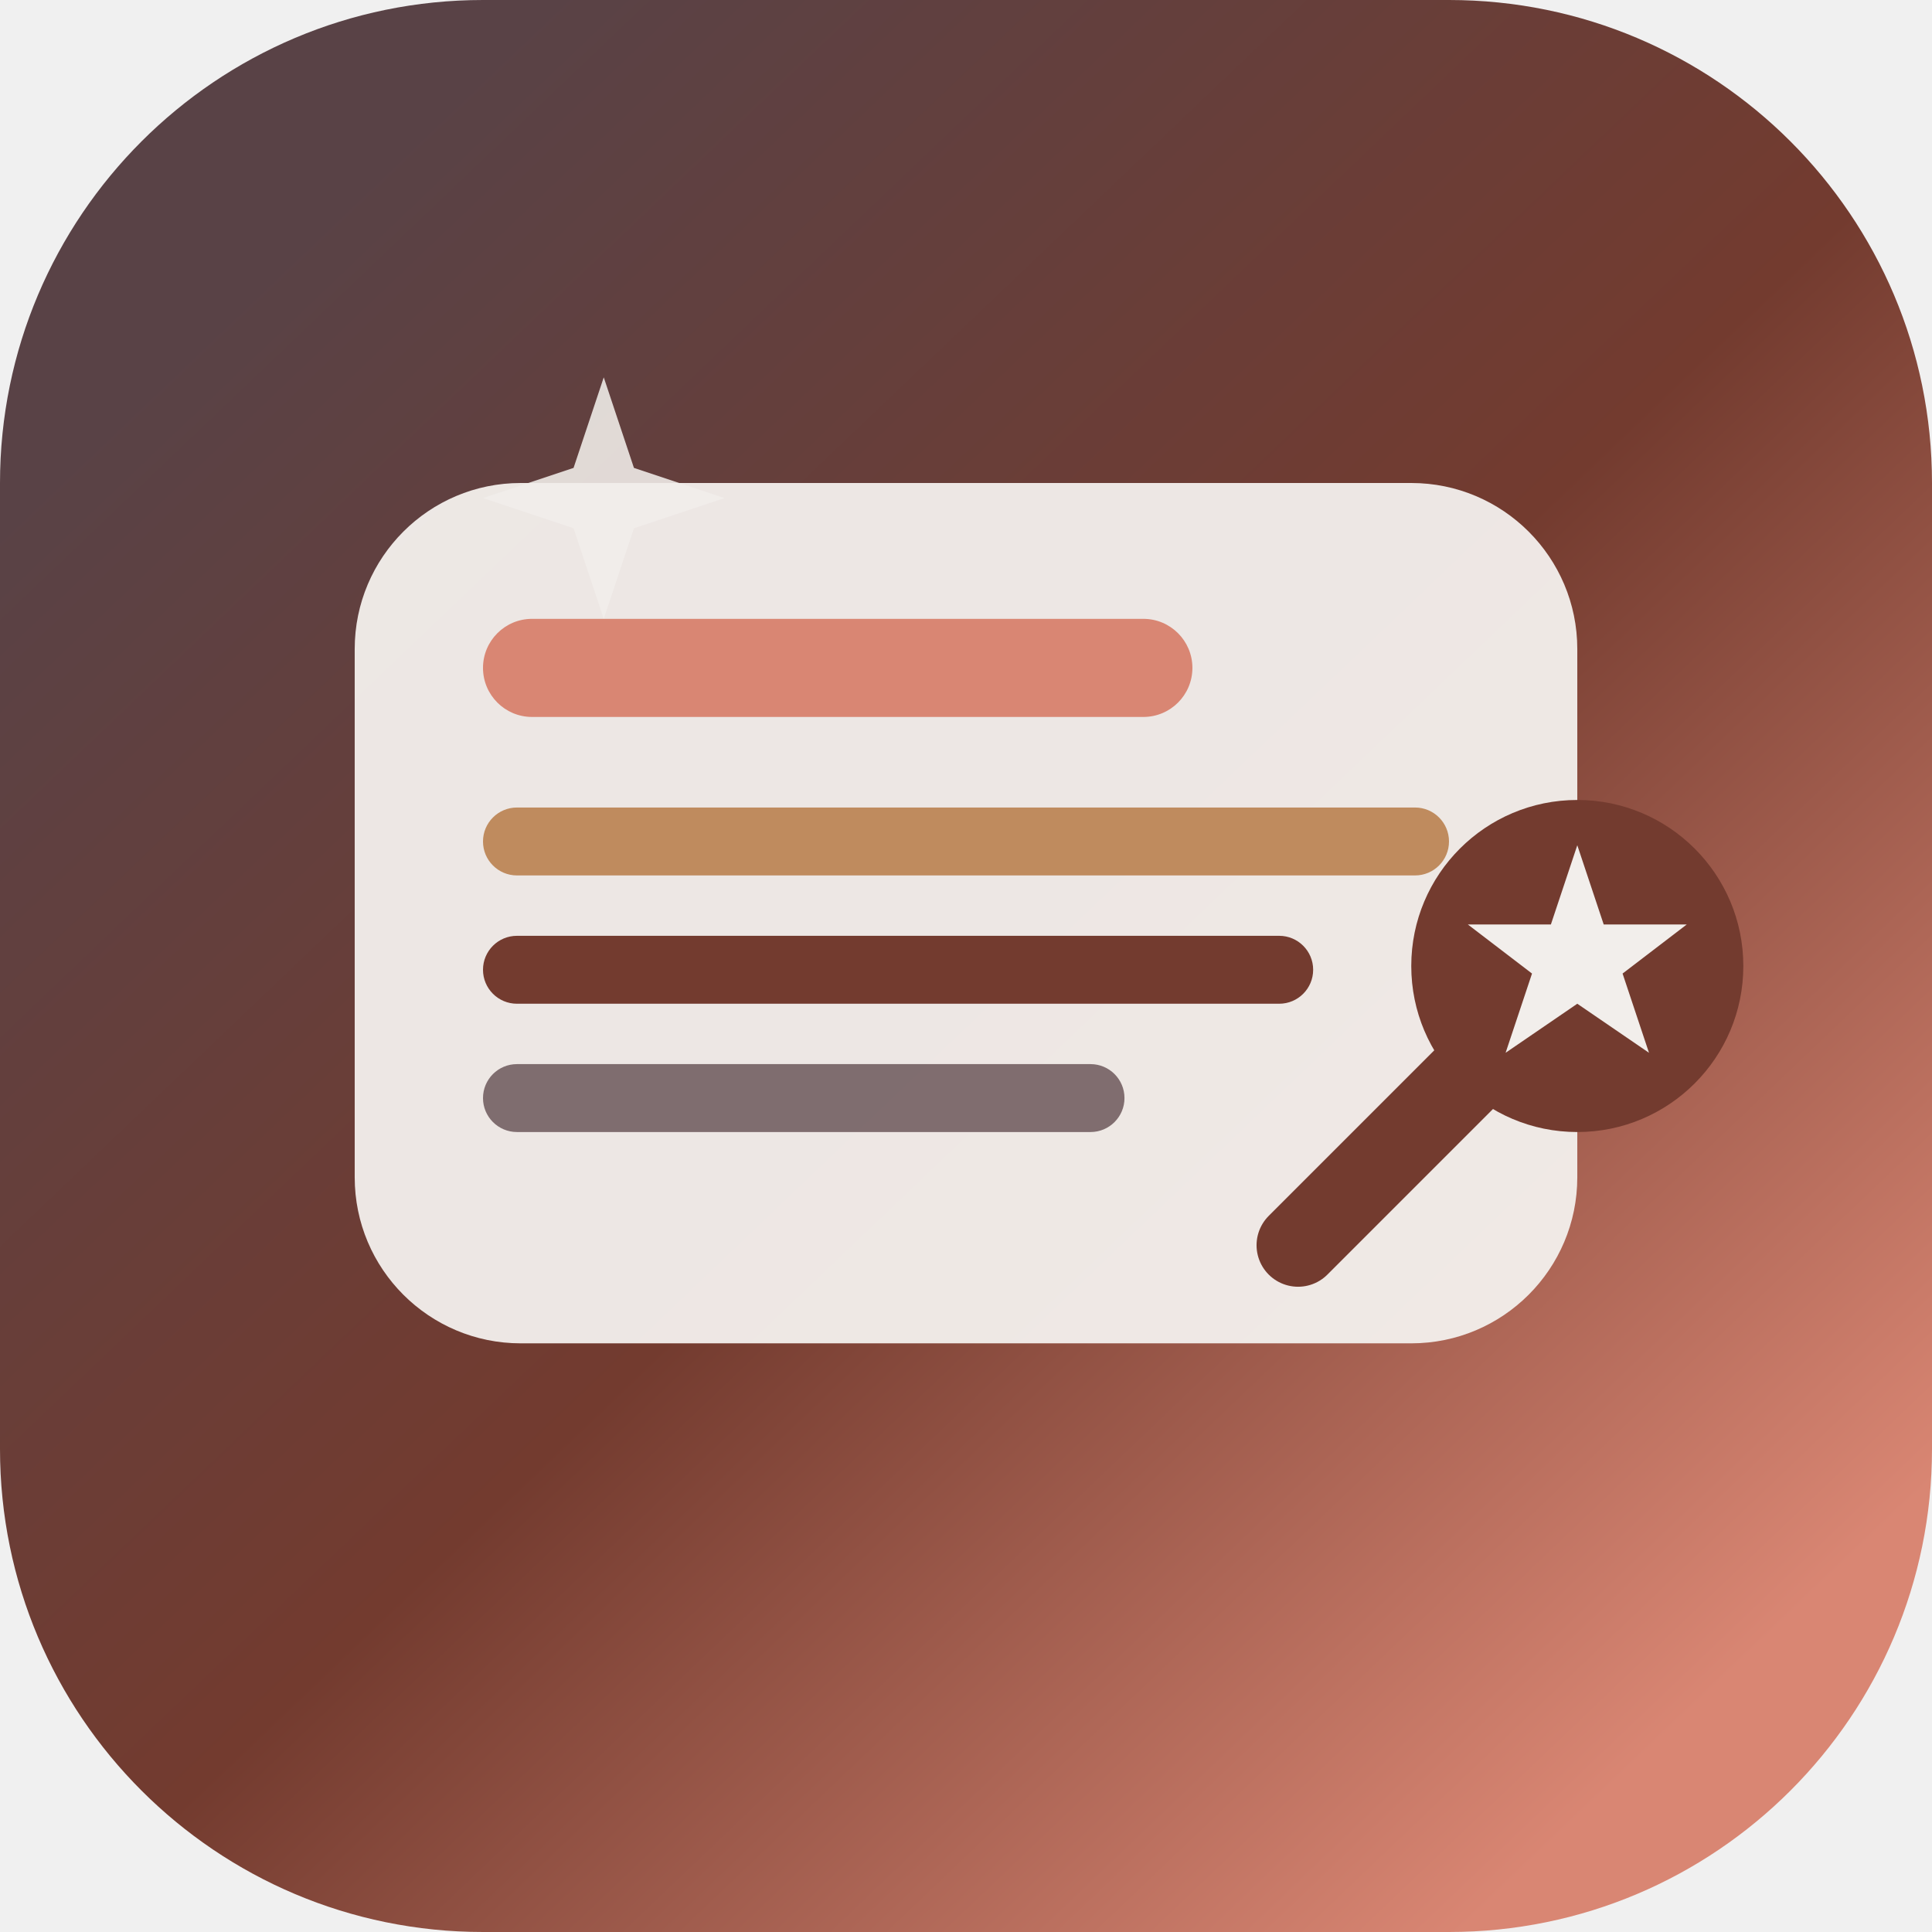
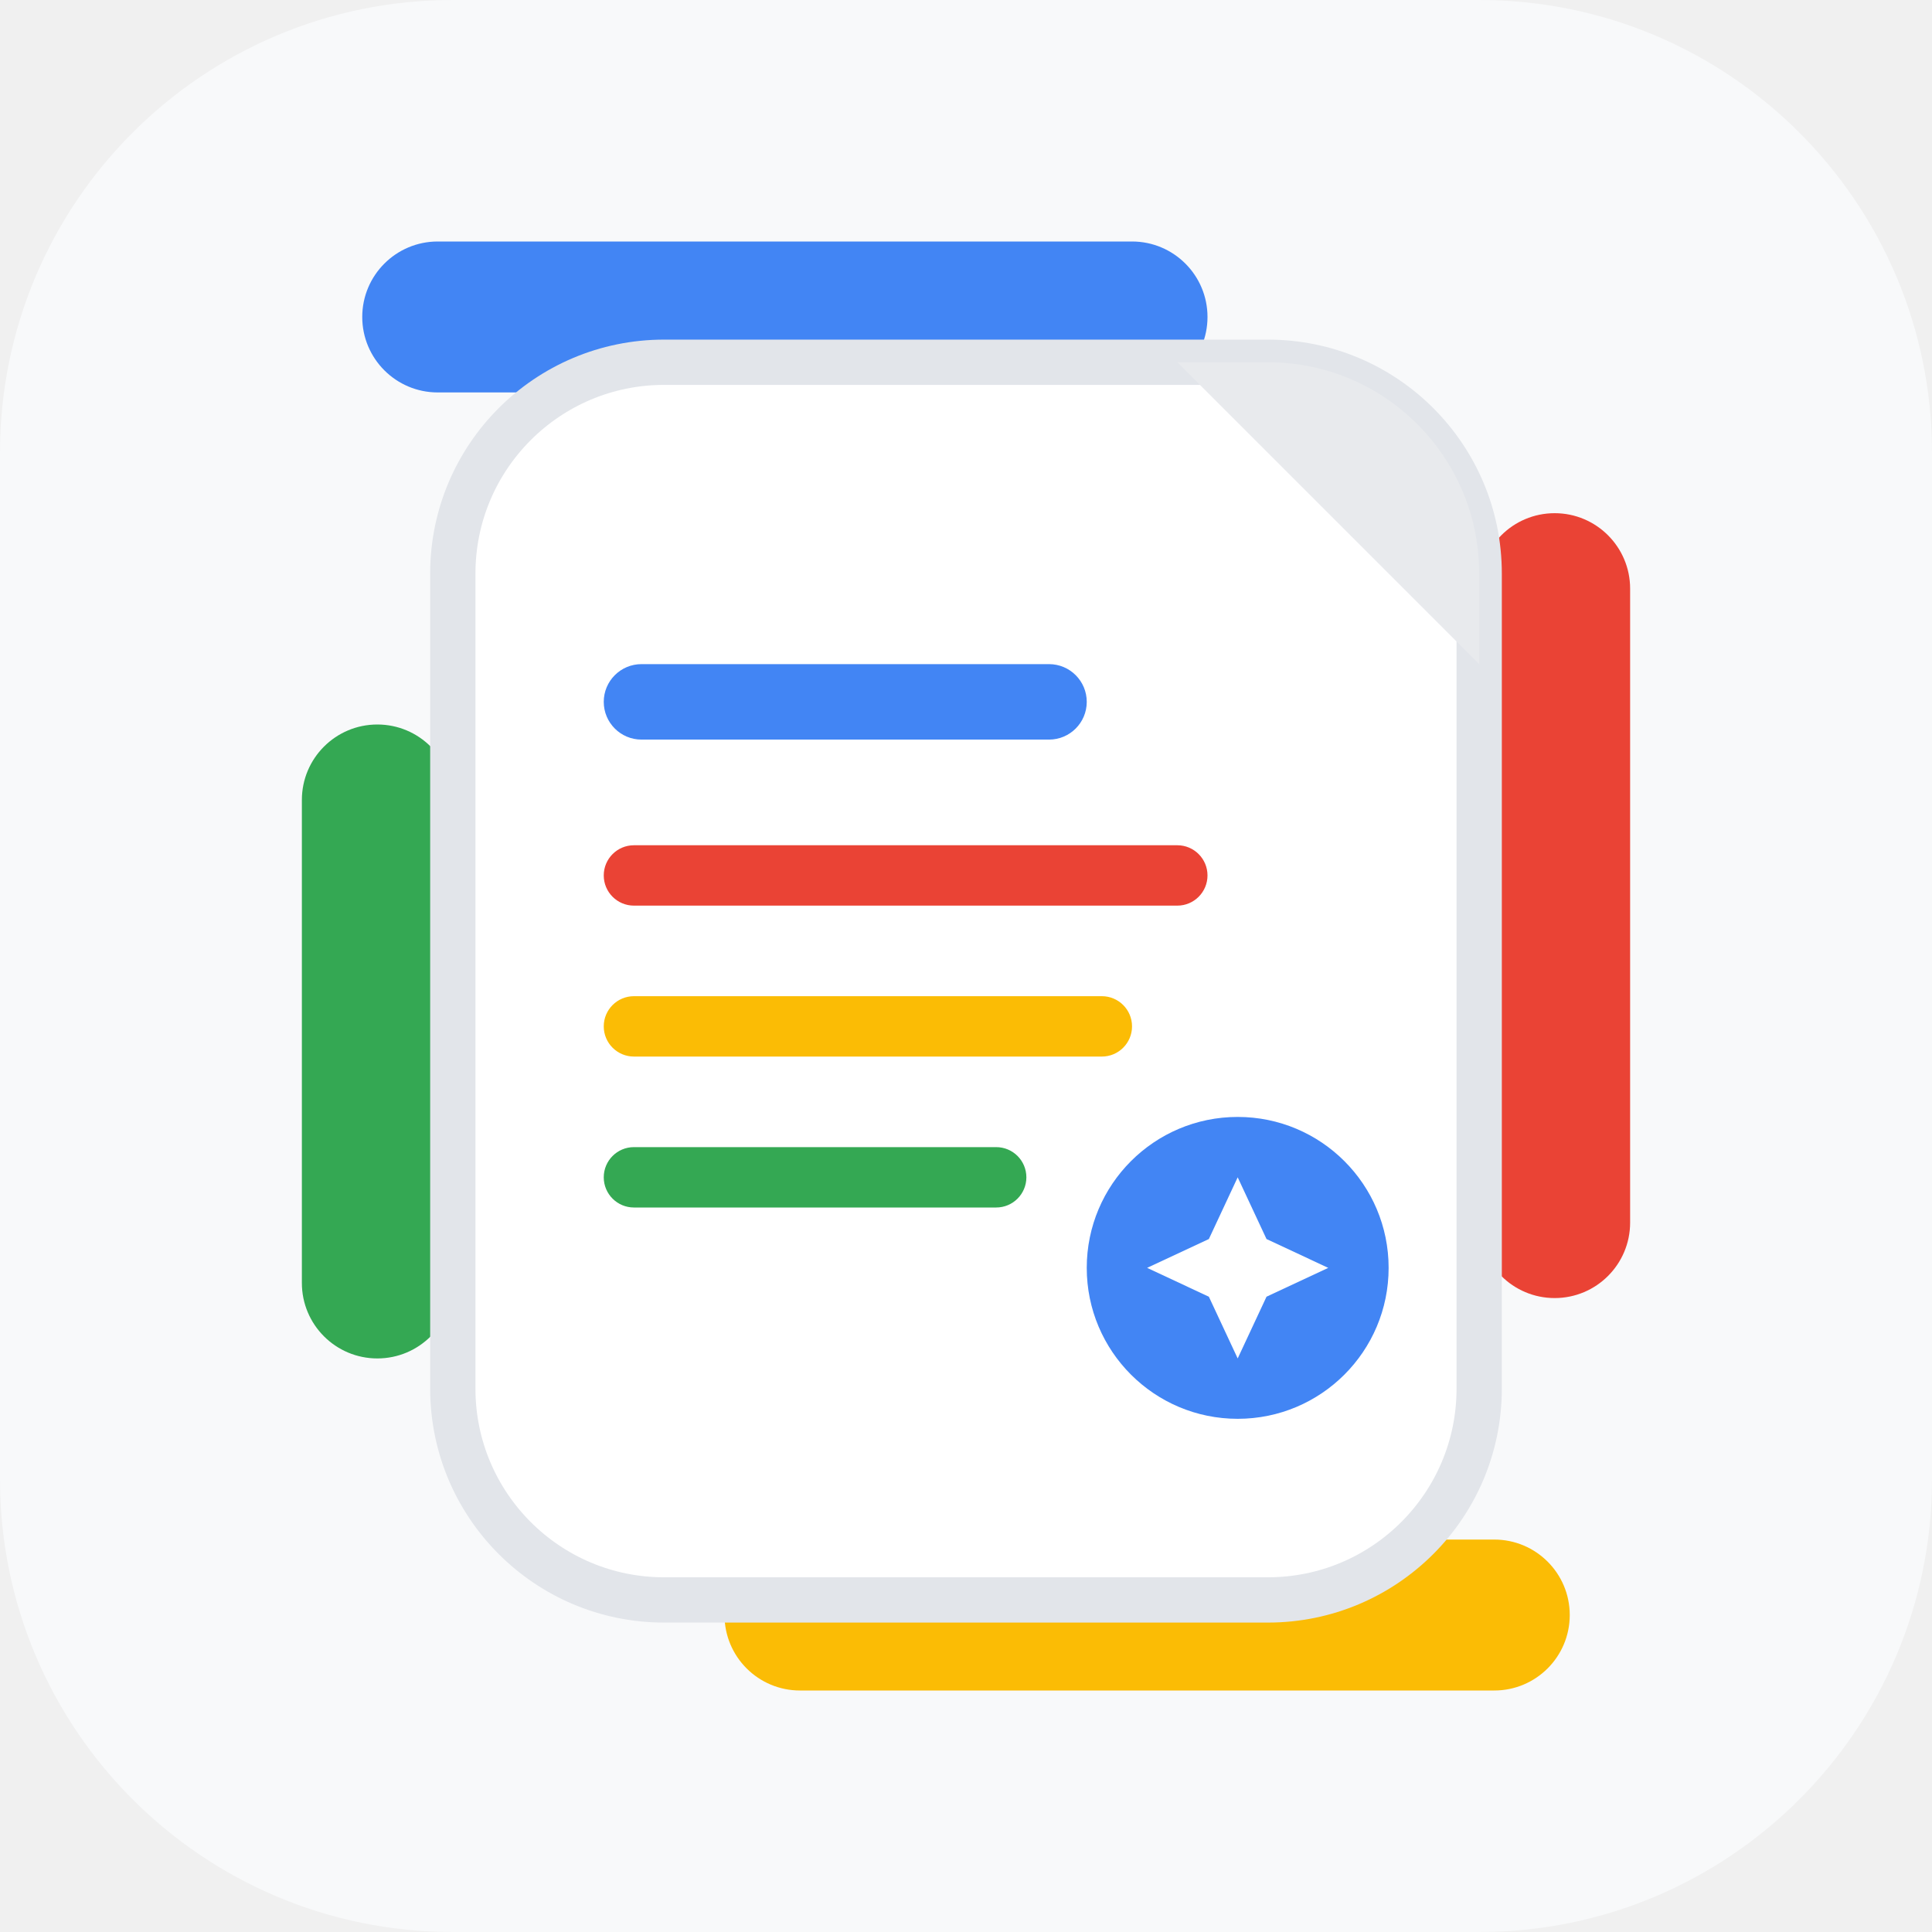
- <svg xmlns="http://www.w3.org/2000/svg" width="512" height="512" viewBox="0 0 512 512" fill="none">
-   <rect width="512" height="512" rx="128" fill="url(#bg)" />
-   <rect x="94" y="128" width="324" height="228" rx="44" fill="#F2EEEB" fill-opacity="0.96" />
-   <rect x="128" y="164" width="188" height="26" rx="13" fill="#D98673" />
-   <rect x="128" y="214" width="256" height="18" rx="9" fill="#BF8B5E" />
-   <rect x="128" y="248" width="220" height="18" rx="9" fill="#733B2F" />
-   <rect x="128" y="282" width="170" height="18" rx="9" fill="#594246" fill-opacity="0.74" />
-   <path d="M344 330L400 274" stroke="#733B2F" stroke-width="22" stroke-linecap="round" />
-   <circle cx="418" cy="256" r="44" fill="#733B2F" />
-   <path d="M418 224L425 245H447L430 258L437 279L418 266L399 279L406 258L389 245H411L418 224Z" fill="#F2EEEB" />
-   <path d="M160 100L168 124L192 132L168 140L160 164L152 140L128 132L152 124L160 100Z" fill="#F2EEEB" fill-opacity="0.88" />
-   <defs>
-     <linearGradient id="bg" x1="72" y1="68" x2="444" y2="458" gradientUnits="userSpaceOnUse">
-       <stop stop-color="#594246" />
-       <stop offset="0.52" stop-color="#733B2F" />
-       <stop offset="1" stop-color="#D98673" />
-     </linearGradient>
-   </defs>
+ <svg xmlns="http://www.w3.org/2000/svg" width="128" height="128" viewBox="0 0 128 128" fill="none">
+   <rect width="128" height="128" rx="30" fill="#F8F9FA" />
+   <rect x="24" y="16" width="56" height="10" rx="5" fill="#4285F4" />
+   <rect x="98" y="34" width="10" height="52" rx="5" fill="#EA4335" />
+   <rect x="48" y="102" width="56" height="10" rx="5" fill="#FBBC05" />
+   <rect x="20" y="48" width="10" height="42" rx="5" fill="#34A853" />
+   <rect x="30" y="24" width="68" height="82" rx="14" fill="white" stroke="#E2E5EA" stroke-width="3" />
+   <path d="M78 24H84C91.732 24 98 30.268 98 38V44L78 24Z" fill="#E8EAED" />
+   <rect x="40" y="44" width="32" height="5" rx="2.5" fill="#4285F4" />
+   <rect x="40" y="56" width="40" height="4" rx="2" fill="#EA4335" />
+   <rect x="40" y="66" width="35" height="4" rx="2" fill="#FBBC05" />
+   <rect x="40" y="76" width="28" height="4" rx="2" fill="#34A853" />
+   <circle cx="82" cy="84" r="10" fill="#4285F4" />
+   <path d="M82 78L83.91 82.09L88 84L83.91 85.91L82 90L80.09 85.91L76 84L80.09 82.09L82 78Z" fill="white" />
</svg>
